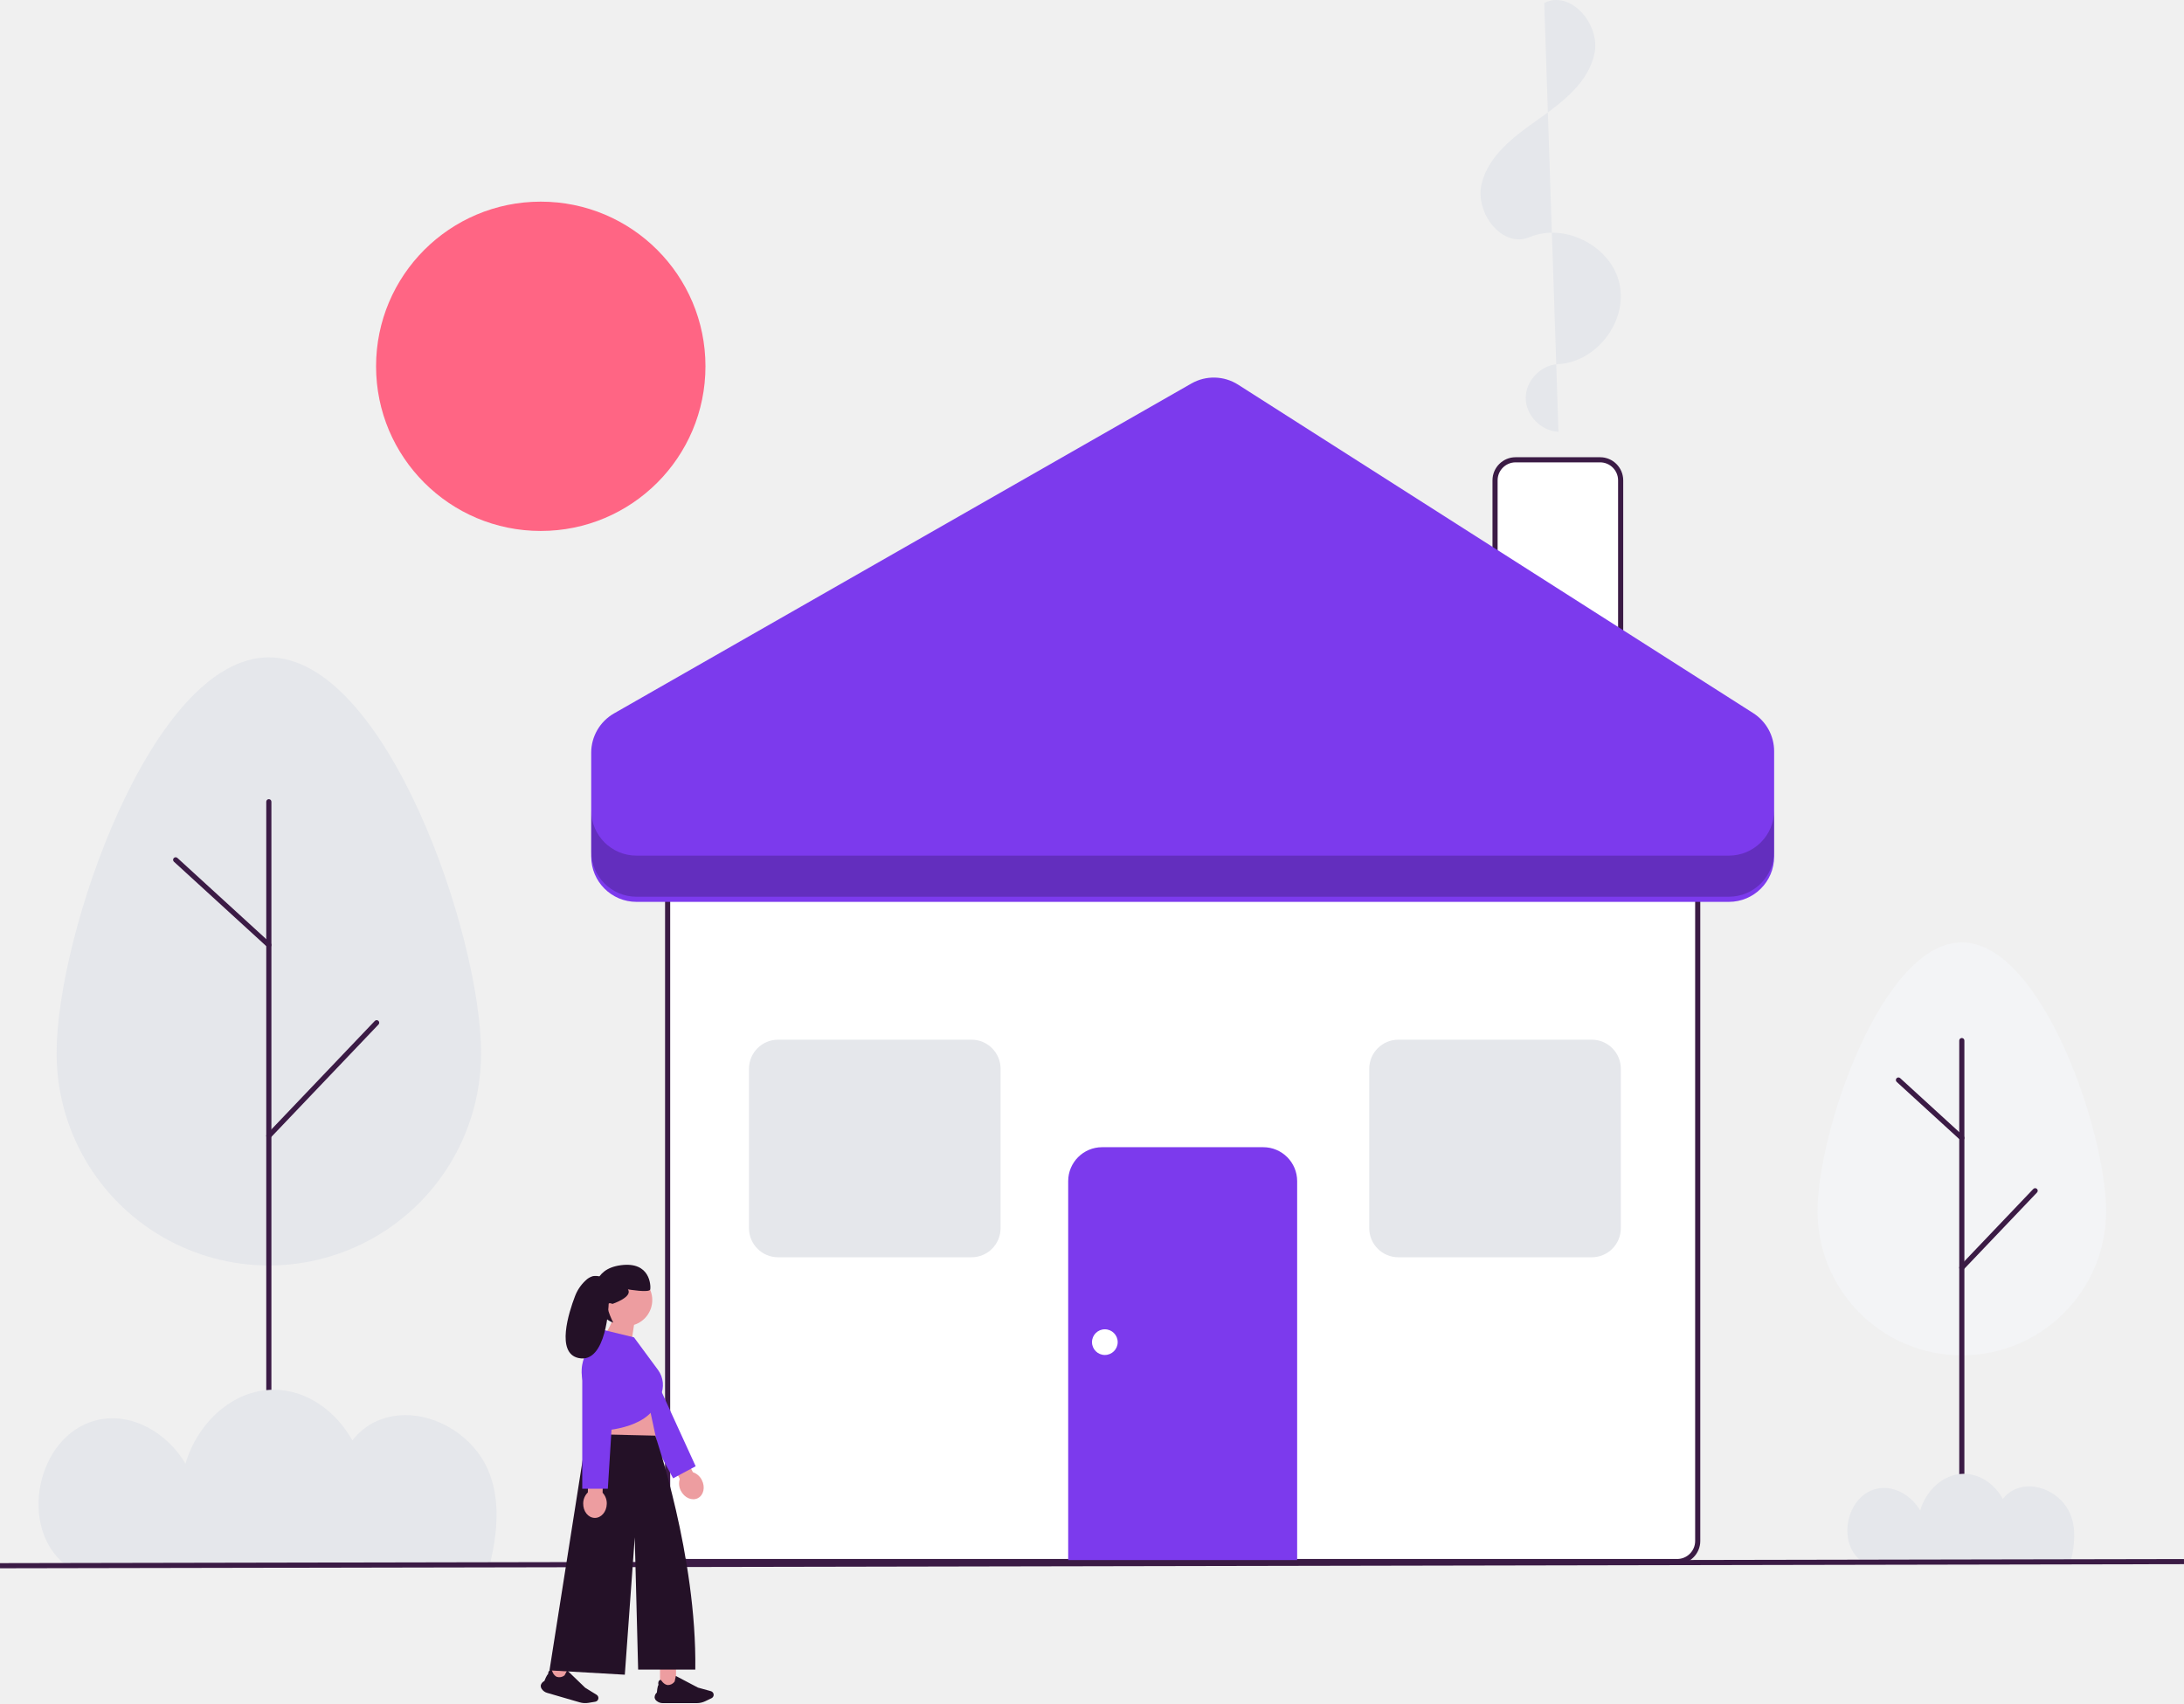
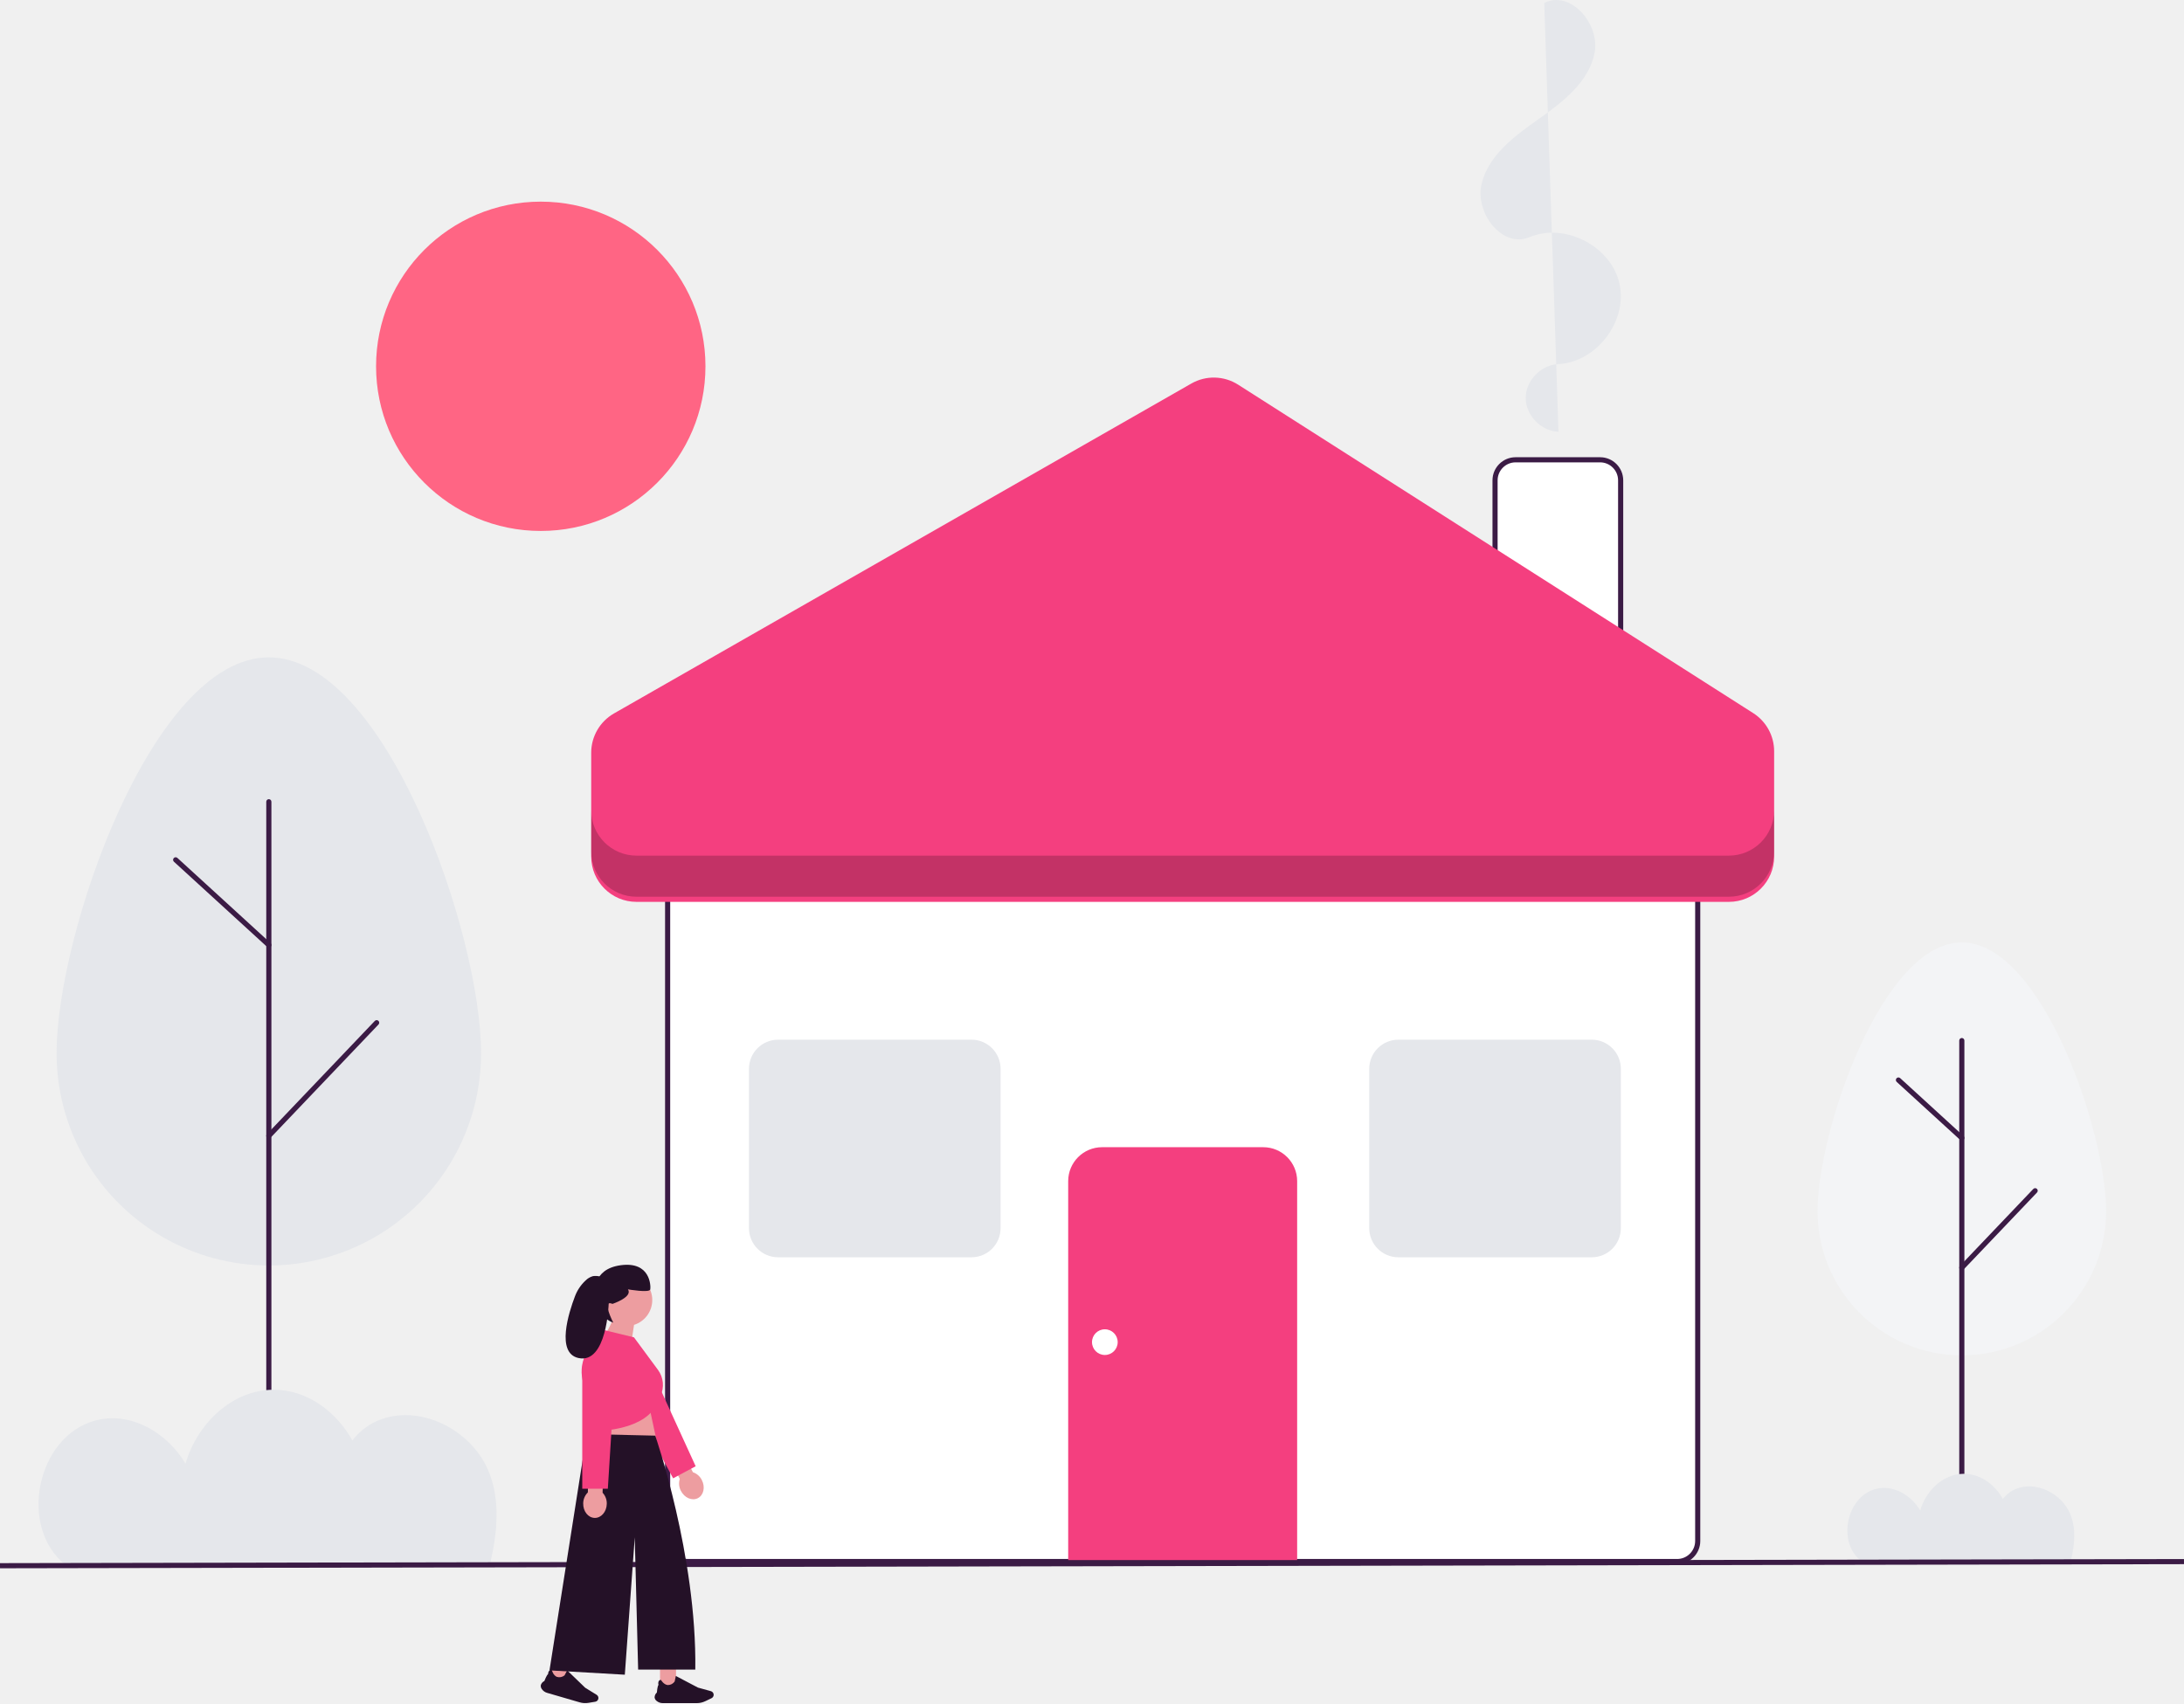
<svg xmlns="http://www.w3.org/2000/svg" width="960" height="748.803" viewBox="0 0 960 748.803">
  <g transform="translate(-535.016 -209.546)">
    <path d="M878.726,793.587H444.006a10.177,10.177,0,0,1-10.165-10.165V486.576a10.177,10.177,0,0,1,10.165-10.165H878.726a10.177,10.177,0,0,1,10.165,10.165V783.421A10.177,10.177,0,0,1,878.726,793.587Z" transform="translate(393.506 103.646)" fill="#fff" />
    <path d="M878.726,793.587H444.006a10.177,10.177,0,0,1-10.165-10.165V486.576a10.177,10.177,0,0,1,10.165-10.165H878.726a10.177,10.177,0,0,1,10.165,10.165V783.421A10.177,10.177,0,0,1,878.726,793.587ZM444.006,478.67a7.915,7.915,0,0,0-7.906,7.906V783.421a7.915,7.915,0,0,0,7.906,7.906H878.726a7.915,7.915,0,0,0,7.906-7.906V486.576a7.915,7.915,0,0,0-7.906-7.906Z" transform="translate(393.506 103.646)" fill="#3b1b45" />
-     <path d="M691.378,776.457H590.734V609.84a14.922,14.922,0,0,1,14.905-14.905h70.833a14.922,14.922,0,0,1,14.905,14.905Z" transform="translate(413.817 118.99)" fill="#7c3aed" />
+     <path d="M691.378,776.457H590.734V609.84a14.922,14.922,0,0,1,14.905-14.905h70.833a14.922,14.922,0,0,1,14.905,14.905Z" transform="translate(413.817 118.99)" fill="#f43f7f" />
    <path d="M813.331,432.563H755.856V336.509a10.177,10.177,0,0,1,10.165-10.165h37.145a10.177,10.177,0,0,1,10.165,10.165Z" transform="translate(435.192 84.22)" fill="#fff" />
    <path d="M813.331,432.563H755.856V336.509a10.177,10.177,0,0,1,10.165-10.165h37.145a10.177,10.177,0,0,1,10.165,10.165ZM758.114,430.3h52.958V336.509a7.915,7.915,0,0,0-7.906-7.906H766.021a7.915,7.915,0,0,0-7.906,7.906Z" transform="translate(435.192 84.22)" fill="#3b1b45" />
    <circle cx="72.394" cy="72.394" r="72.394" transform="translate(700.32 298.2)" fill="#ff6584" />
    <path d="M777.264,280.648c-7.594-.239-14.353-7.164-14.407-14.762s6.606-14.619,14.2-14.966c16.9-.773,30.735-18.908,27.016-35.411s-24-26.951-39.593-20.4c-11.965,5.024-24.055-10.806-21.023-23.424s14.508-21.09,25.125-28.551,21.975-16.221,24.538-28.942S782.559,86.232,771,92.128" transform="translate(442.798 118.725)" fill="#e5e7eb" />
    <path d="M564.307,648.752H479.293a12.8,12.8,0,0,1-12.79-12.791V565.874a12.8,12.8,0,0,1,12.79-12.79h85.015a12.8,12.8,0,0,1,12.79,12.79v70.087a12.8,12.8,0,0,1-12.79,12.791Z" transform="translate(397.735 113.572)" fill="#e5e7eb" />
    <path d="M805.7,648.752H720.686a12.8,12.8,0,0,1-12.79-12.791V565.874a12.8,12.8,0,0,1,12.79-12.79H805.7a12.8,12.8,0,0,1,12.791,12.79v70.087a12.8,12.8,0,0,1-12.79,12.791Z" transform="translate(428.984 113.572)" fill="#e5e7eb" />
-     <path d="M405.1,505.956V460.284A19.9,19.9,0,0,1,415.131,443L668.892,297.968a19.9,19.9,0,0,1,20.579.5l226.4,144.4a19.9,19.9,0,0,1,9.2,16.78v46.309a19.9,19.9,0,0,1-19.9,19.9H425.007a19.9,19.9,0,0,1-19.9-19.9Z" transform="translate(389.786 80.207)" fill="#7c3aed" />
+     <path d="M405.1,505.956V460.284A19.9,19.9,0,0,1,415.131,443L668.892,297.968a19.9,19.9,0,0,1,20.579.5l226.4,144.4a19.9,19.9,0,0,1,9.2,16.78v46.309a19.9,19.9,0,0,1-19.9,19.9H425.007a19.9,19.9,0,0,1-19.9-19.9Z" transform="translate(389.786 80.207)" fill="#f43f7f" />
    <path d="M905.165,483.716H425.007a19.9,19.9,0,0,1-19.9-19.9v18.071a19.9,19.9,0,0,0,19.9,19.9H905.165a19.9,19.9,0,0,0,19.9-19.9V463.814A19.9,19.9,0,0,1,905.165,483.716Z" transform="translate(389.786 102.016)" opacity="0.2" />
    <path d="M882.367,633.351c0-35.024,28.392-118.133,63.416-118.133s63.416,83.11,63.416,118.133a63.416,63.416,0,1,1-126.832,0Z" transform="translate(451.57 108.67)" fill="#f3f4f6" />
    <path d="M938.644,782.4a1.129,1.129,0,0,1-1.129-1.129V553.558a1.129,1.129,0,1,1,2.259,0v227.71a1.13,1.13,0,0,1-1.129,1.129Z" transform="translate(458.709 113.487)" fill="#3b1b45" />
    <path d="M938.643,646.971a1.129,1.129,0,0,1-.817-1.909l32.237-33.829a1.129,1.129,0,1,1,1.635,1.558l-32.237,33.829A1.127,1.127,0,0,1,938.643,646.971Z" transform="translate(458.709 121.054)" fill="#3b1b45" />
    <path d="M941.836,595.515a1.124,1.124,0,0,1-.762-.3l-27.859-25.471a1.129,1.129,0,1,1,1.524-1.667L942.6,593.552a1.129,1.129,0,0,1-.762,1.963Z" transform="translate(455.516 115.475)" fill="#3b1b45" />
    <path d="M197.045,578.031c0-51.521,41.766-173.779,93.288-173.779S383.62,526.509,383.62,578.031a93.288,93.288,0,1,1-186.575,0Z" transform="translate(362.852 94.305)" fill="#e5e7eb" />
    <path d="M279.769,796.692a1.13,1.13,0,0,1-1.129-1.129V460.591a1.129,1.129,0,1,1,2.259,0V795.562A1.129,1.129,0,0,1,279.769,796.692Z" transform="translate(373.415 101.452)" fill="#3b1b45" />
    <path d="M279.769,597.473a1.129,1.129,0,0,1-.817-1.909L326.374,545.8a1.13,1.13,0,0,1,1.635,1.558l-47.422,49.764a1.126,1.126,0,0,1-.818.35Z" transform="translate(373.415 112.584)" fill="#3b1b45" />
    <path d="M284.466,521.779a1.126,1.126,0,0,1-.762-.3l-40.982-37.47a1.13,1.13,0,0,1,1.524-1.667l40.982,37.47a1.129,1.129,0,0,1-.762,1.963Z" transform="translate(368.718 104.376)" fill="#3b1b45" />
    <path d="M899.981,760.326c.107.083.22.157.328.238h91.836c1.8-7.291,2.435-14.59-.253-20.928-3.83-9.032-15.164-14.67-24.175-10.791a13.76,13.76,0,0,0-5.4,4.276c-3.522-6.3-9.838-11.056-17.129-11.051-9.135.007-16.729,7.477-19.208,16.105-3.991-6.737-11.874-11.445-19.58-9.42C893.508,732.143,889.437,752.177,899.981,760.326Z" transform="translate(453.072 135.448)" fill="#e5e7eb" />
    <path d="M202.148,766.578c.216.167.443.317.662.48H388.2c3.633-14.718,4.915-29.452-.511-42.248-7.731-18.233-30.612-29.614-48.8-21.784a27.775,27.775,0,0,0-10.91,8.632c-7.109-12.725-19.86-22.319-34.579-22.308-18.44.013-33.772,15.093-38.776,32.512-8.057-13.6-23.971-23.1-39.526-19.015C189.081,709.685,180.864,750.128,202.148,766.578Z" transform="translate(361.942 131.212)" fill="#e5e7eb" />
    <rect width="959.996" height="2.259" transform="translate(535.016 896.798) rotate(-0.108)" fill="#3b1b45" />
    <g transform="translate(772.714 765.624)">
      <path d="M222.624,242.066l-5.019-9.891-5.775,2.931L216.849,245a6.8,6.8,0,0,0,.477,5.235c1.564,3.082,4.9,4.533,7.453,3.238s3.352-4.844,1.787-7.927A6.8,6.8,0,0,0,222.624,242.066Z" transform="translate(-155.741 -150.858)" fill="#ed9da0" />
-       <path d="M145.387,120.721l25.357,47.394,9.915-5.3-22.213-48.561" transform="translate(-112.569 -74.234)" fill="#7c3aed" />
+       <path d="M145.387,120.721l25.357,47.394,9.915-5.3-22.213-48.561" transform="translate(-112.569 -74.234)" fill="#f43f7f" />
      <path d="M141.877,164.441l6.911,32.1-30.12,1.051s3.946-22.292,2.545-26.145Z" transform="translate(-95.208 -106.847)" fill="#ed9da0" />
      <rect width="7.039" height="9.277" transform="translate(59.463 186.32) rotate(180)" fill="#ed9da0" />
      <path d="M195.5,527.175a2.3,2.3,0,0,1-.966-1.618,2.947,2.947,0,0,1,1-2.137c.017-.215.236-2.882.724-3.36a2.308,2.308,0,0,1,.118-1.7,1.185,1.185,0,0,1,.92-.5h.018l.009.016c.012.021,1.2,2.084,2.986,2.265a3.655,3.655,0,0,0,3.048-1.567c.036-.084.318-1.478.5-2.4l.007-.037,9.735,5.117,5.69,1.575a1.657,1.657,0,0,1,.276,3.089L216.8,527.24a8.631,8.631,0,0,1-3.715.847H198.124A4.18,4.18,0,0,1,195.5,527.175Z" transform="translate(-144.499 -335.362)" fill="#241127" />
      <rect width="7.039" height="9.277" transform="translate(10.169 183.685) rotate(-163.78)" fill="#ed9da0" />
      <path d="M52.188,517.031a2.3,2.3,0,0,1-.476-1.823,2.942,2.942,0,0,1,1.554-1.773c.076-.2,1.032-2.7,1.634-3.024a2.311,2.311,0,0,1,.591-1.6,1.185,1.185,0,0,1,1.023-.225l.018,0,0,.018c.005.023.569,2.336,2.234,3.009a3.658,3.658,0,0,0,3.365-.653c.058-.071.718-1.33,1.15-2.164l.017-.033,7.918,7.632,5.024,3.1a1.657,1.657,0,0,1-.6,3.043l-3.019.5a8.63,8.63,0,0,1-3.8-.225l-14.366-4.179a4.179,4.179,0,0,1-2.268-1.607Z" transform="translate(-51.681 -330.435)" fill="#241127" />
      <path d="M79.008,212.489l30.12.7s18.3,52.76,17.6,102.845H101.606l-1.492-58.14-4.365,60.4-33.111-1.906,16.37-103.9Z" transform="translate(-58.802 -138.067)" fill="#241127" />
      <path d="M149.172,23.014a11.443,11.443,0,1,0-17.762,9.541,28.4,28.4,0,0,1-3.743,6.6l11.277,9.4,2.212-14.619a11.447,11.447,0,0,0,8.016-10.922Z" transform="translate(-100.158 -7.518)" fill="#ed9da0" />
-       <path d="M125.973,85.242l-12.96-3.152-8.306,10.636a17.126,17.126,0,0,0-.869,12.954l6.888,20.664s21.014-.35,25.568-12.609l1.305-2.72a11.187,11.187,0,0,0-1.053-11.444Z" transform="translate(-85.001 -53.339)" fill="#7c3aed" />
+       <path d="M125.973,85.242l-12.96-3.152-8.306,10.636a17.126,17.126,0,0,0-.869,12.954l6.888,20.664s21.014-.35,25.568-12.609l1.305-2.72a11.187,11.187,0,0,0-1.053-11.444Z" transform="translate(-85.001 -53.339)" fill="#f43f7f" />
      <path d="M113.469,265.314l.241-11.09-6.475-.141-.241,11.09a6.8,6.8,0,0,0-2.048,4.84c-.075,3.457,2.183,6.309,5.044,6.371s5.241-2.69,5.316-6.147A6.8,6.8,0,0,0,113.469,265.314Z" transform="translate(-86.291 -165.093)" fill="#ed9da0" />
-       <path d="M103.763,127.677v53.75h11.245l3.323-53.3" transform="translate(-85.523 -82.959)" fill="#7c3aed" />
+       <path d="M103.763,127.677v53.75h11.245l3.323-53.3" transform="translate(-85.523 -82.959)" fill="#f43f7f" />
      <path d="M127.508,17.188s9.013-2.99,6.791-6.385c0,0,9.566,1.666,9.812,0s0-12.343-12.96-10.615-11.232,12.59-11.232,12.59.946,10.5,7.92,12.659c0,0-5.392-10.41-.331-8.25Z" transform="translate(-95.971 0)" fill="#241127" />
      <path d="M100.645,15.374a8.236,8.236,0,0,0-5.766-1.331,7.4,7.4,0,0,0-3.273,1.949,18.131,18.131,0,0,0-4.64,6.961c-2.714,7.114-8.41,24.909,1.555,27.091,12.494,2.735,13.269-23.693,13.269-23.693l-1.146-10.976Z" transform="translate(-71.948 -9.051)" fill="#241127" />
    </g>
    <path d="M5.647,0A5.647,5.647,0,1,1,0,5.647,5.647,5.647,0,0,1,5.647,0Z" transform="translate(1015.016 793.986)" fill="#fff" />
  </g>
</svg>
